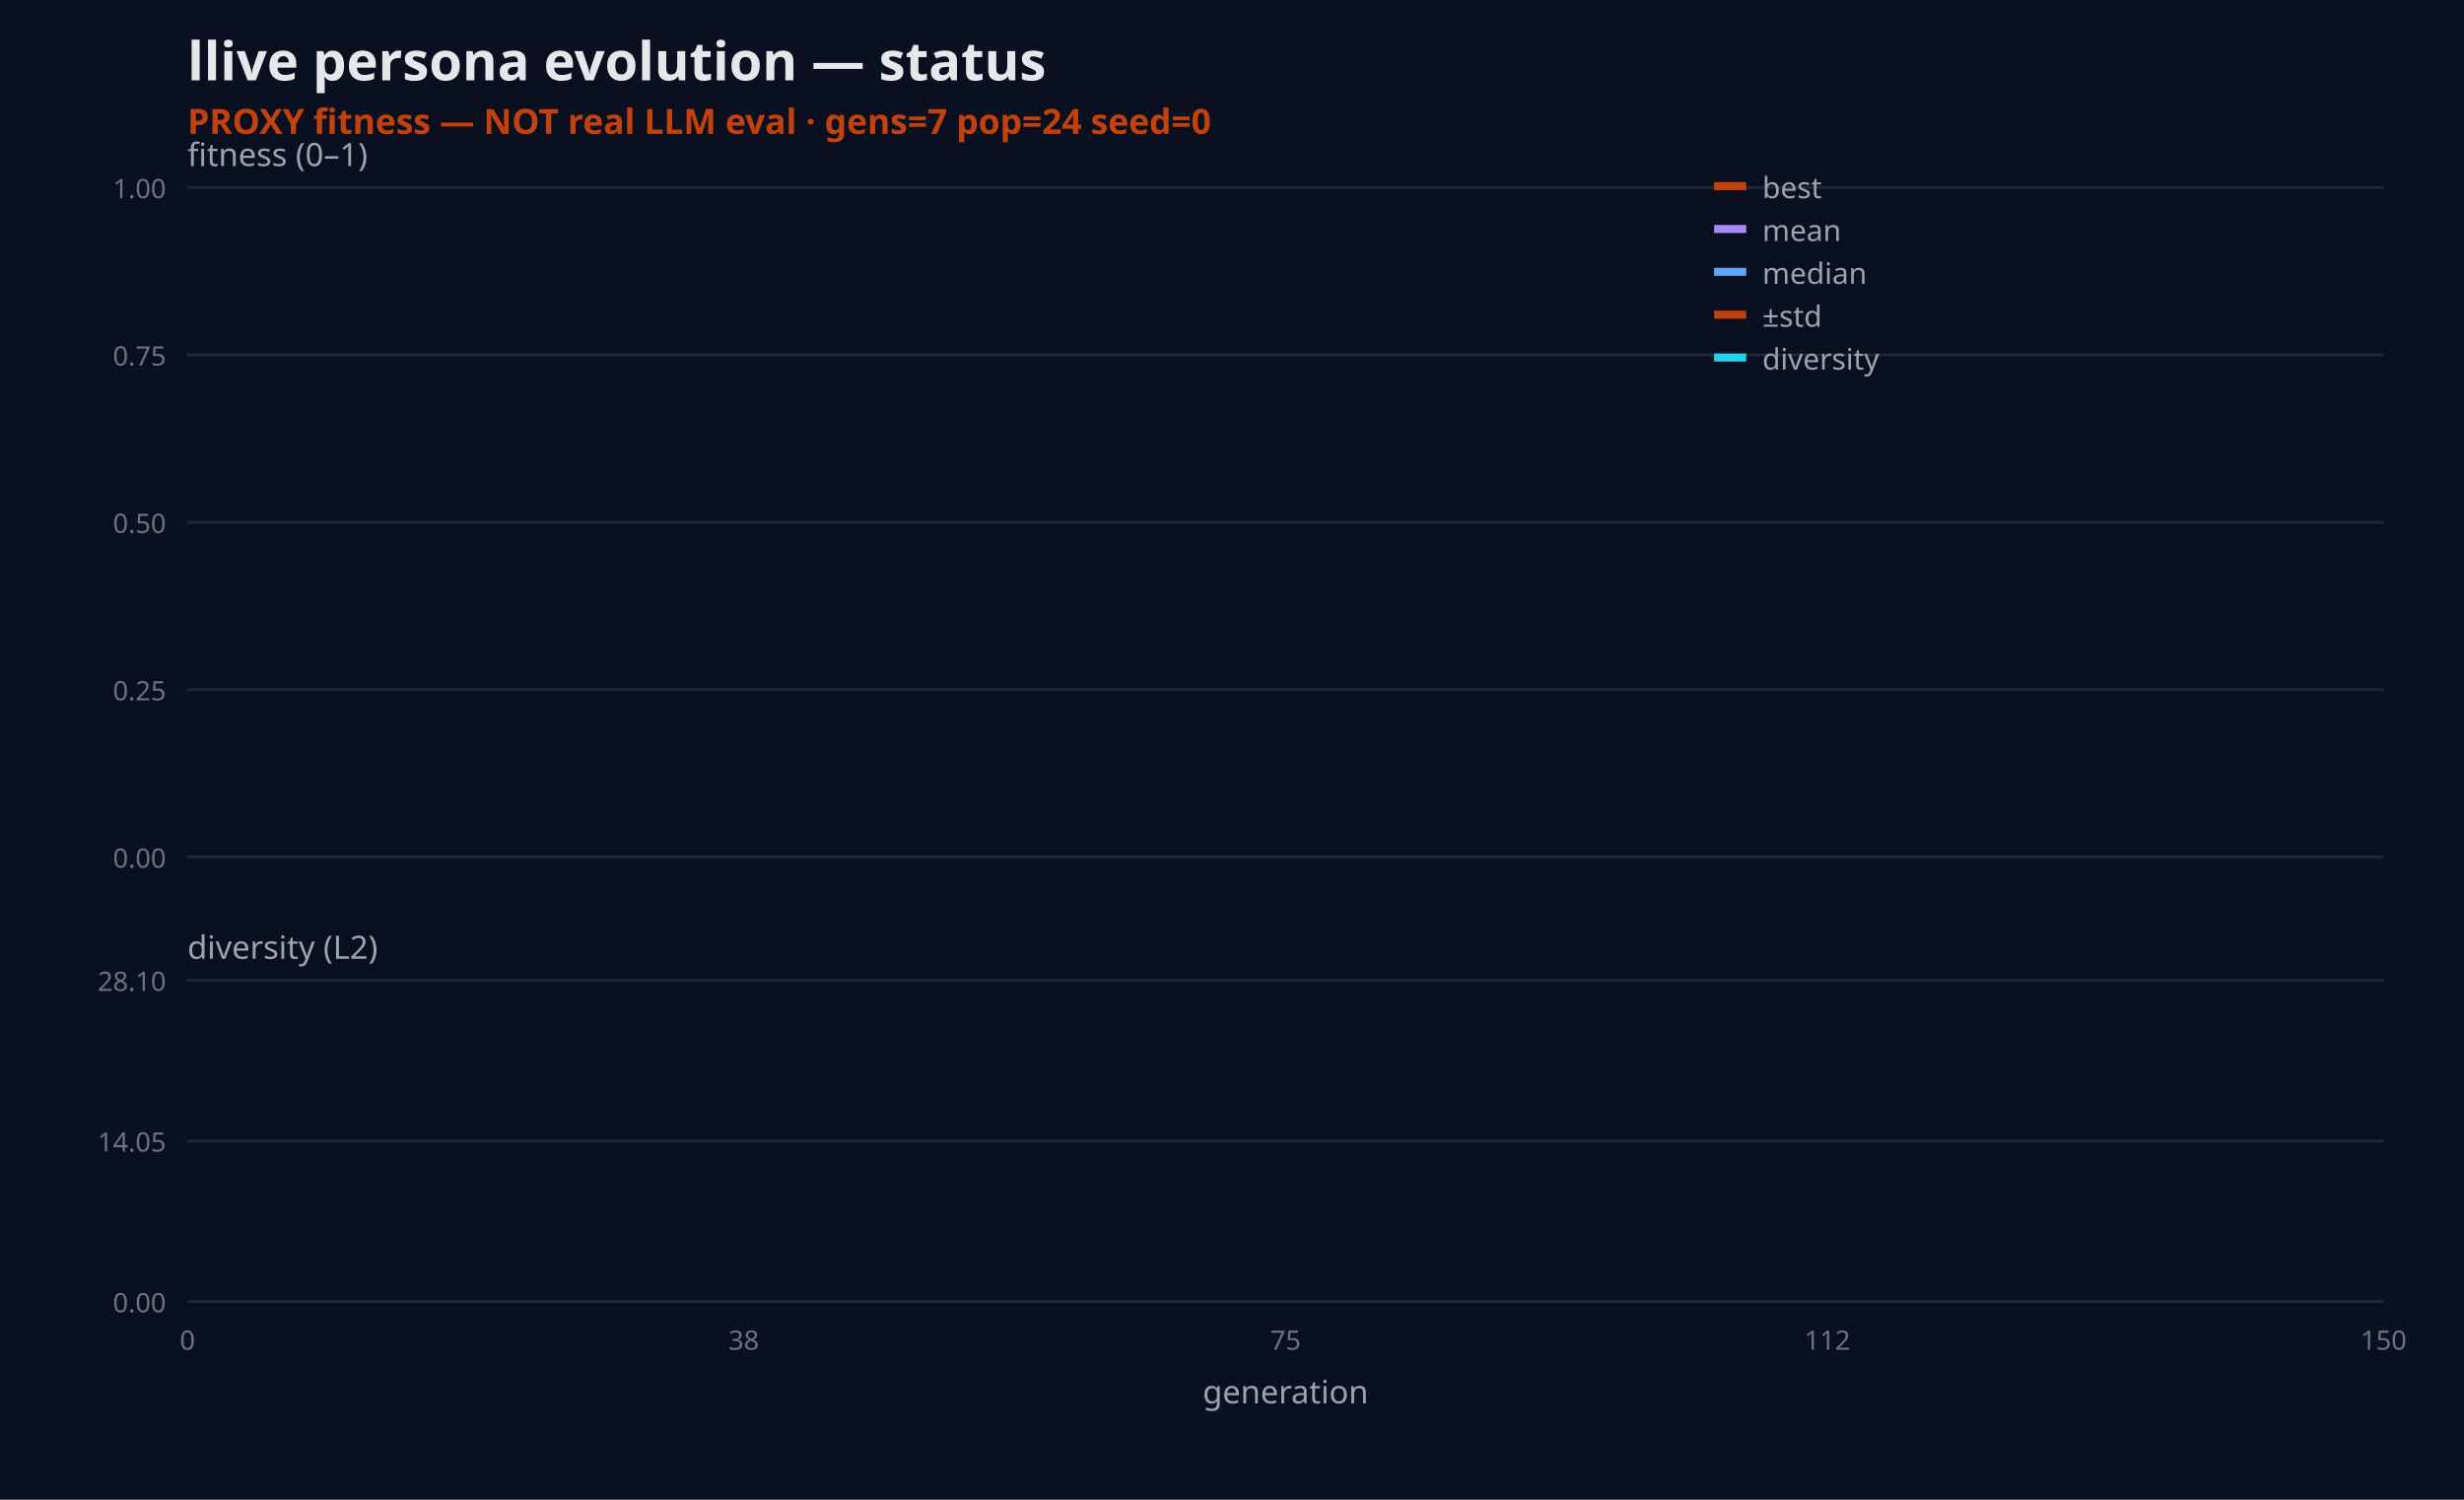
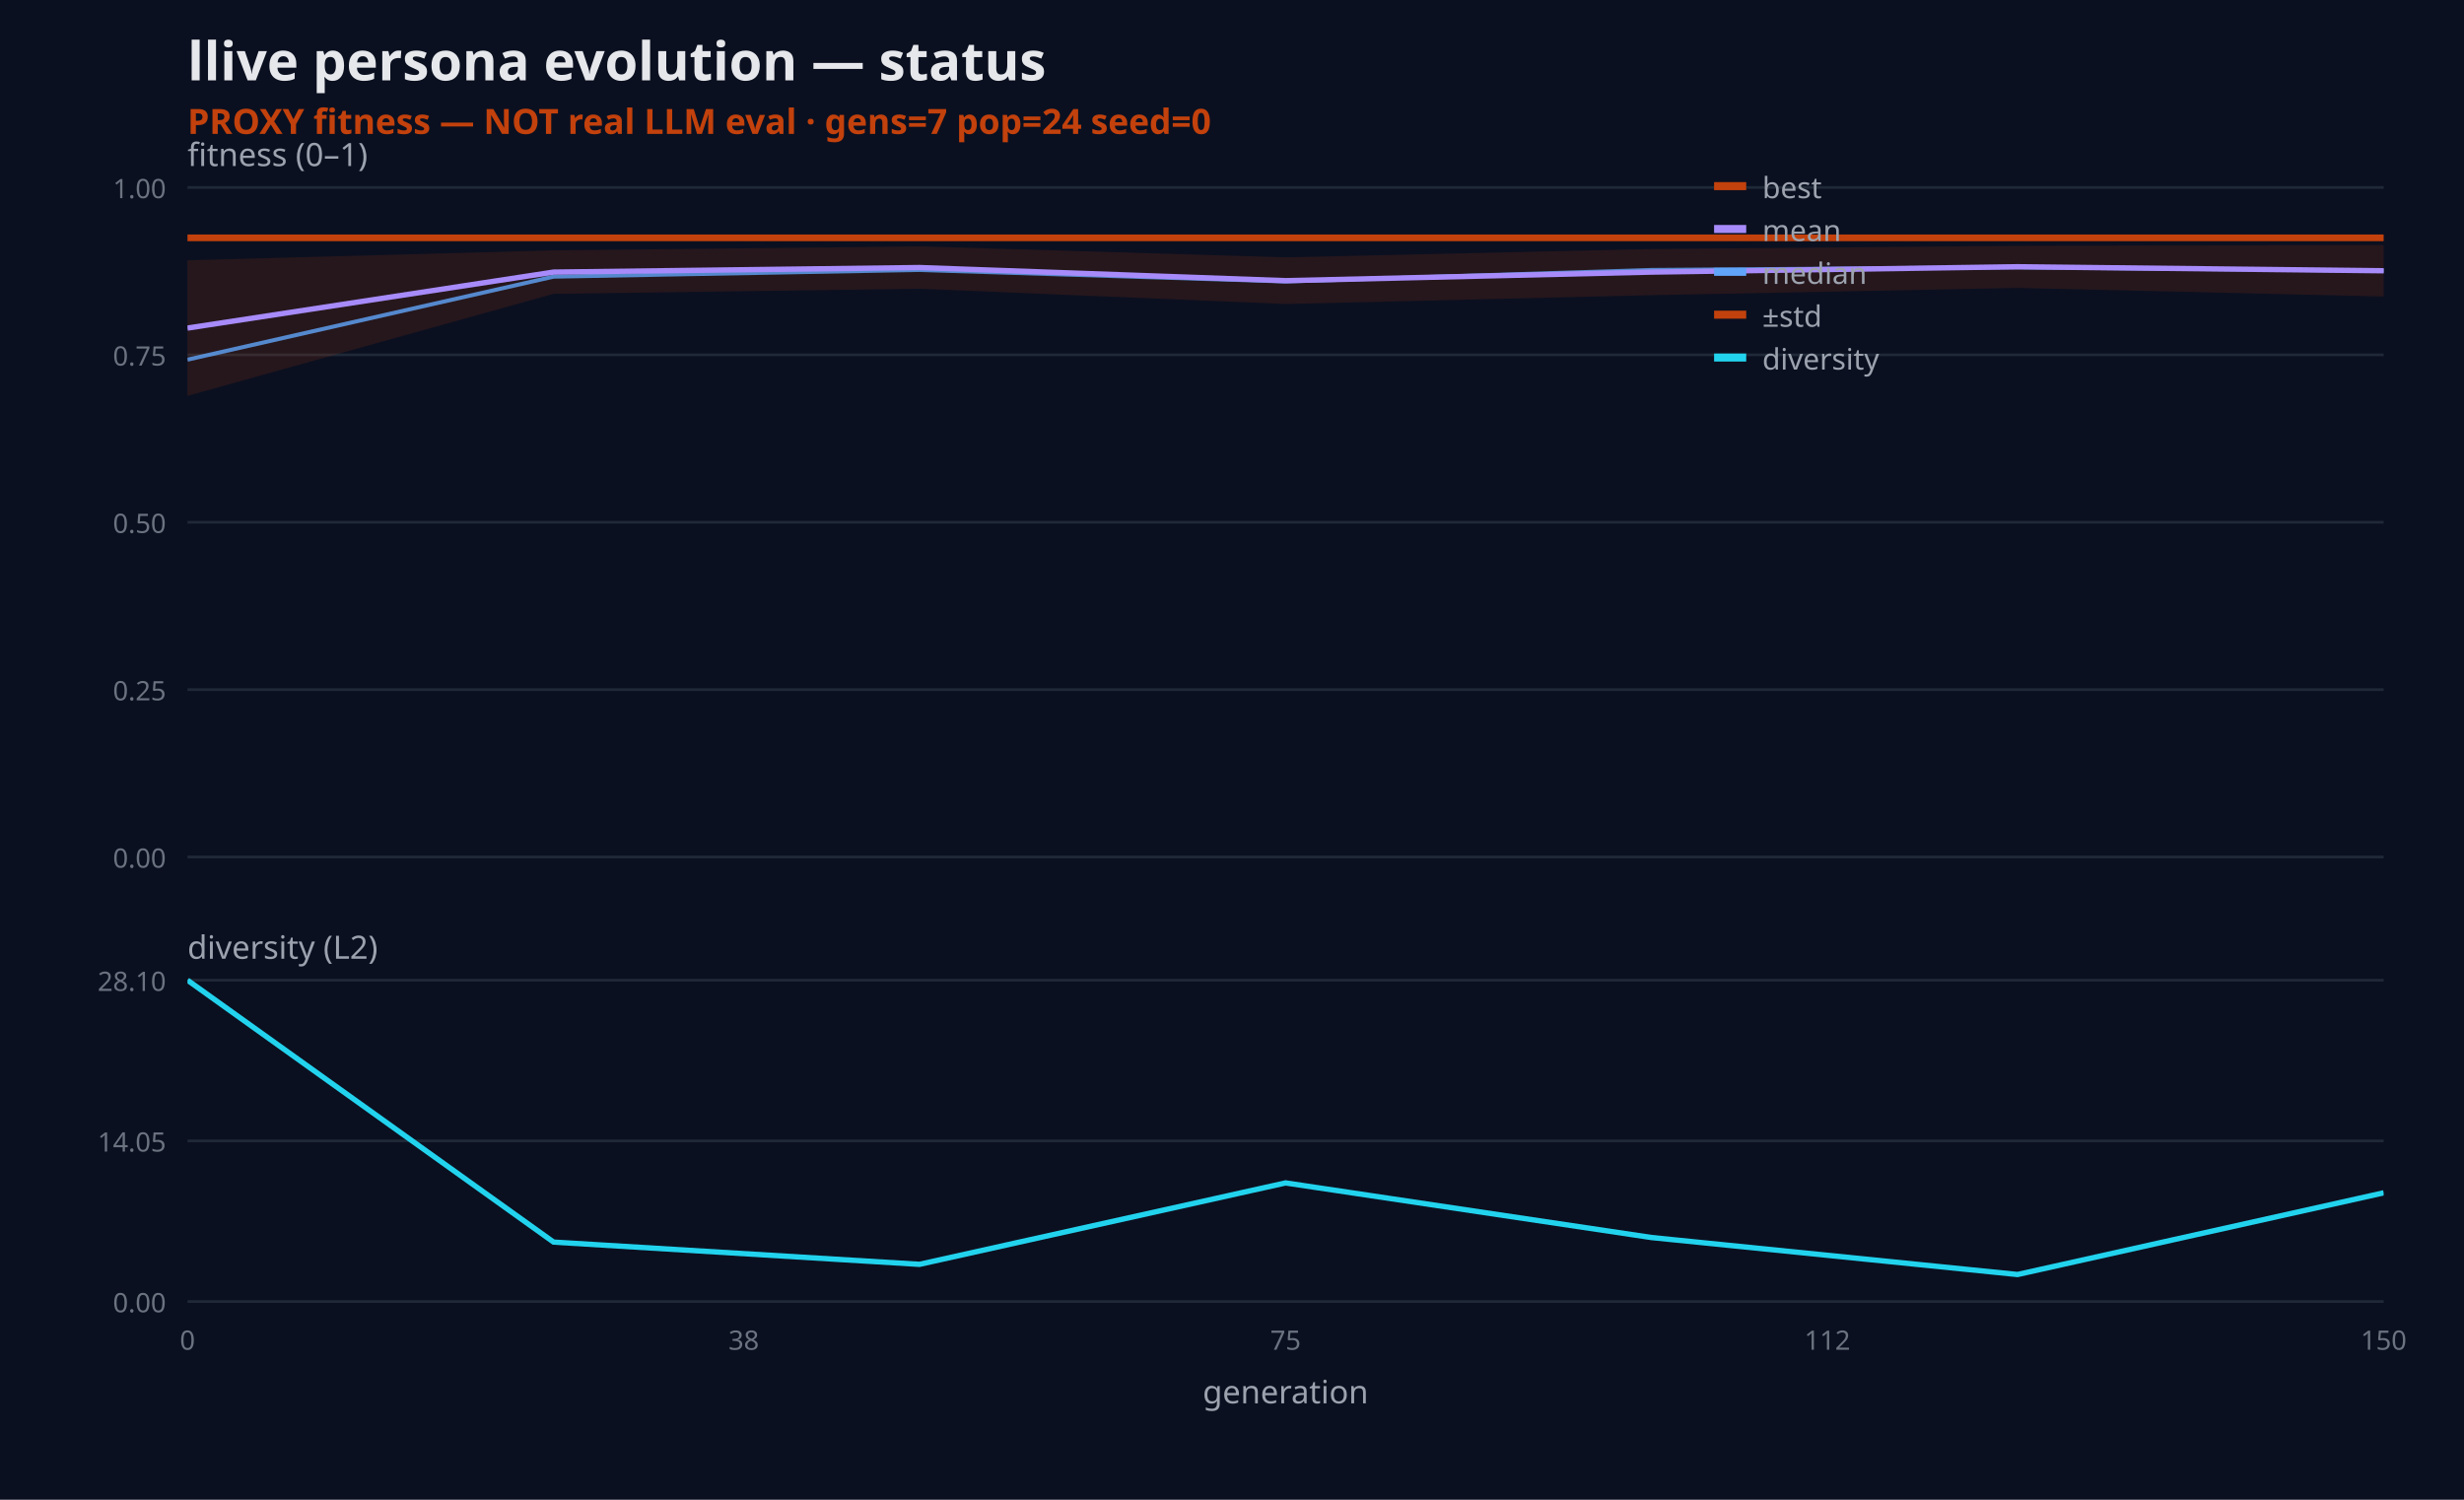
<svg xmlns="http://www.w3.org/2000/svg" width="920" height="560" viewBox="0 0 920 560" font-family="ui-sans-serif,Segoe UI,sans-serif">
  <rect width="920" height="560" fill="#0b1020" />
  <text x="70" y="30" fill="#e5e7eb" font-size="20" font-weight="700">llive persona evolution — status</text>
  <text x="70" y="50" fill="#c2410c" font-size="13" font-weight="600">PROXY fitness — NOT real LLM eval  ·  gens=7  pop=24  seed=0</text>
  <clipPath id="reveal">
-     <rect x="70" y="0" width="0" height="560">
+     <rect x="70" y="0" width="820" height="560">
      <animate attributeName="width" from="0" to="820" dur="3.2s" fill="freeze" />
    </rect>
  </clipPath>
  <text x="70" y="62" fill="#9ca3af" font-size="12">fitness (0–1)</text>
  <line x1="70" y1="320.0" x2="890" y2="320.0" stroke="#1f2937" stroke-width="1" />
  <text x="62" y="324.0" fill="#6b7280" font-size="10" text-anchor="end">0.00</text>
  <line x1="70" y1="257.5" x2="890" y2="257.5" stroke="#1f2937" stroke-width="1" />
  <text x="62" y="261.5" fill="#6b7280" font-size="10" text-anchor="end">0.25</text>
  <line x1="70" y1="195.0" x2="890" y2="195.0" stroke="#1f2937" stroke-width="1" />
  <text x="62" y="199.0" fill="#6b7280" font-size="10" text-anchor="end">0.50</text>
  <line x1="70" y1="132.5" x2="890" y2="132.5" stroke="#1f2937" stroke-width="1" />
  <text x="62" y="136.5" fill="#6b7280" font-size="10" text-anchor="end">0.75</text>
  <line x1="70" y1="70.0" x2="890" y2="70.0" stroke="#1f2937" stroke-width="1" />
  <text x="62" y="74.0" fill="#6b7280" font-size="10" text-anchor="end">1.00</text>
  <text x="70" y="358" fill="#9ca3af" font-size="12">diversity (L2)</text>
  <line x1="70" y1="486.0" x2="890" y2="486.0" stroke="#1f2937" stroke-width="1" />
  <text x="62" y="490.0" fill="#6b7280" font-size="10" text-anchor="end">0.00</text>
  <line x1="70" y1="426.0" x2="890" y2="426.0" stroke="#1f2937" stroke-width="1" />
  <text x="62" y="430.0" fill="#6b7280" font-size="10" text-anchor="end">14.05</text>
  <line x1="70" y1="366.0" x2="890" y2="366.0" stroke="#1f2937" stroke-width="1" />
  <text x="62" y="370.0" fill="#6b7280" font-size="10" text-anchor="end">28.10</text>
  <text x="70.0" y="504.0" fill="#6b7280" font-size="10" text-anchor="middle">0</text>
  <text x="277.7" y="504.0" fill="#6b7280" font-size="10" text-anchor="middle">38</text>
  <text x="480.0" y="504.0" fill="#6b7280" font-size="10" text-anchor="middle">75</text>
  <text x="682.3" y="504.0" fill="#6b7280" font-size="10" text-anchor="middle">112</text>
  <text x="890.0" y="504.0" fill="#6b7280" font-size="10" text-anchor="middle">150</text>
  <text x="480" y="524" fill="#9ca3af" font-size="12" text-anchor="middle">generation</text>
  <g clip-path="url(#reveal)">
    <polygon points="70.0,97.2 206.7,93.5 343.3,92.0 480.0,96.1 616.7,93.0 753.3,91.8 890.0,91.5 890.0,110.7 753.3,107.5 616.7,110.2 480.0,113.5 343.3,107.8 206.7,109.7 70.0,147.8" fill="#c2410c" fill-opacity="0.15" />
    <polyline points="70.0,134.3 206.7,103.3 343.3,100.8 480.0,105.1 616.7,100.8 753.3,99.8 890.0,101.1" fill="none" stroke="#60a5fa" stroke-width="1.5" stroke-opacity="0.8" />
    <polyline points="70.0,122.5 206.7,101.6 343.3,99.9 480.0,104.8 616.7,101.6 753.3,99.6 890.0,101.1" fill="none" stroke="#a78bfa" stroke-width="2" />
    <polyline points="70.0,88.8 206.7,88.8 343.3,88.8 480.0,88.8 616.7,88.8 753.3,88.8 890.0,88.8" fill="none" stroke="#c2410c" stroke-width="2.5" />
    <polyline points="70.0,366.0 206.7,463.8 343.3,472.1 480.0,441.7 616.7,462.1 753.3,475.9 890.0,445.4" fill="none" stroke="#22d3ee" stroke-width="2" />
  </g>
  <rect x="640" y="68" width="12" height="3" fill="#c2410c" />
  <text x="658" y="74" fill="#9ca3af" font-size="11">best</text>
  <rect x="640" y="84" width="12" height="3" fill="#a78bfa" />
  <text x="658" y="90" fill="#9ca3af" font-size="11">mean</text>
  <rect x="640" y="100" width="12" height="3" fill="#60a5fa" />
  <text x="658" y="106" fill="#9ca3af" font-size="11">median</text>
  <rect x="640" y="116" width="12" height="3" fill="#c2410c" />
  <text x="658" y="122" fill="#9ca3af" font-size="11">±std</text>
  <rect x="640" y="132" width="12" height="3" fill="#22d3ee" />
  <text x="658" y="138" fill="#9ca3af" font-size="11">diversity</text>
</svg>
